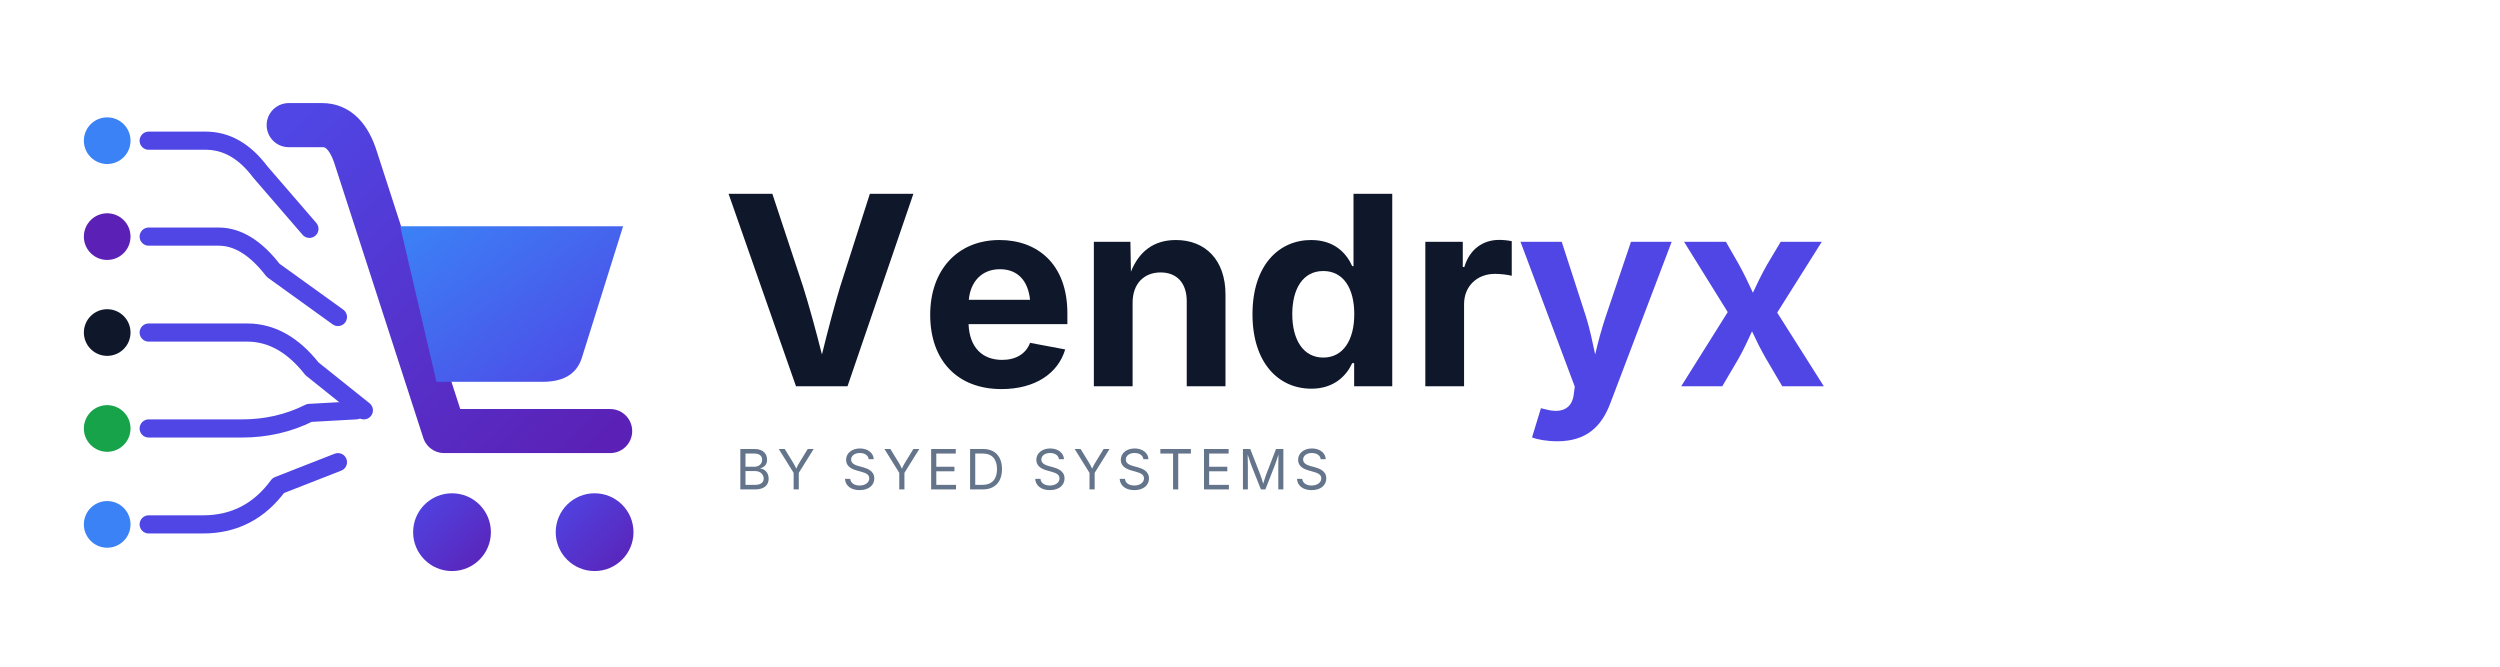
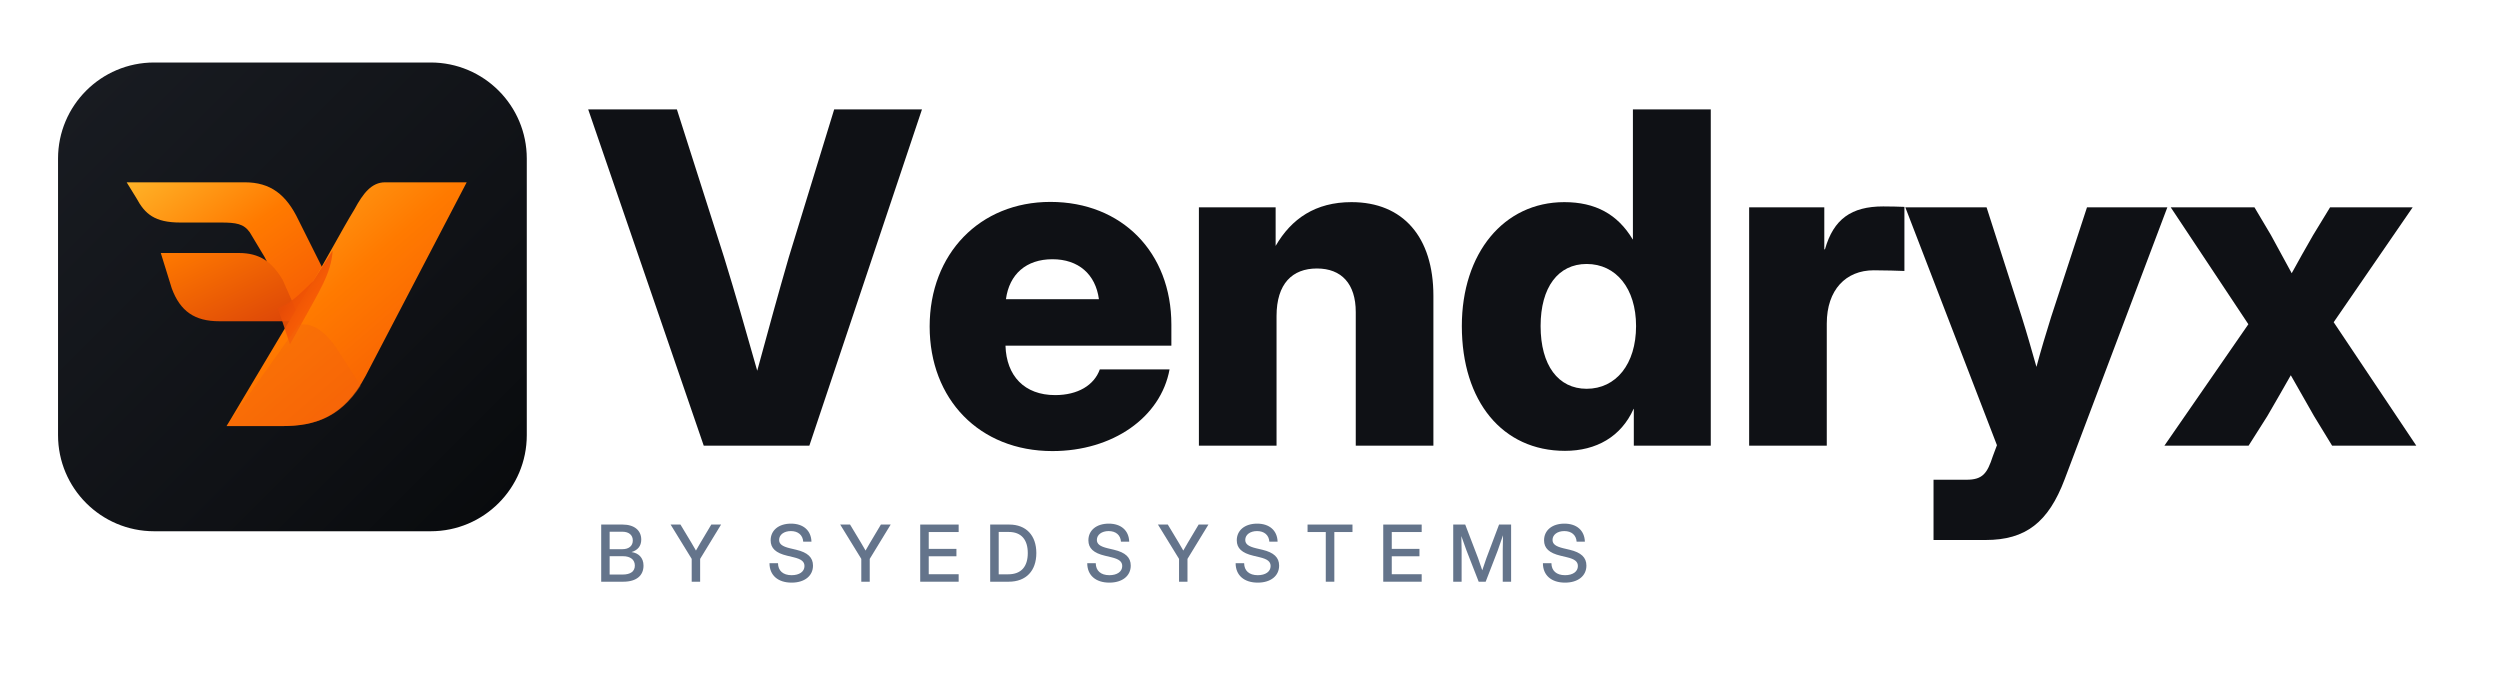
- <svg xmlns="http://www.w3.org/2000/svg" viewBox="0 0 945 252" role="img" aria-label="Vendryx commerce platform logo">
+ <svg xmlns="http://www.w3.org/2000/svg" width="1120" height="310" viewBox="0 0 1120 310" role="img" aria-label="Vendryx primary light with tagline">
  <defs>
-     <linearGradient id="cart-violet" x1="0" y1="0" x2="1" y2="1">
-       <stop stop-color="#4F46E5" />
-       <stop offset="1" stop-color="#5B21B6" />
+     <linearGradient id="orange-main" x1="0%" y1="0%" x2="85%" y2="100%">
+       <stop offset="0" stop-color="#FFAF24" />
+       <stop offset="0.48" stop-color="#FF7A00" />
+       <stop offset="1" stop-color="#F45605" />
    </linearGradient>
-     <linearGradient id="cart-blue" x1="0" y1="0" x2="1" y2="1">
-       <stop stop-color="#3B82F6" />
-       <stop offset="1" stop-color="#4F46E5" />
+     <linearGradient id="wing-top" x1="0%" y1="0%" x2="100%" y2="100%">
+       <stop offset="0" stop-color="#FFB328" />
+       <stop offset="0.46" stop-color="#FF7A00" />
+       <stop offset="1" stop-color="#F45605" />
    </linearGradient>
-     <linearGradient id="badge-ig" x1="0" y1="1" x2="1" y2="0">
-       <stop stop-color="#FCAF45" />
-       <stop offset=".4" stop-color="#E1306C" />
-       <stop offset="1" stop-color="#833AB4" />
+     <linearGradient id="wing-lower" x1="0%" y1="0%" x2="100%" y2="100%">
+       <stop offset="0" stop-color="#FF7A00" />
+       <stop offset="1" stop-color="#DB4408" />
+     </linearGradient>
+     <linearGradient id="fold" x1="0%" y1="0%" x2="90%" y2="100%">
+       <stop offset="0" stop-color="#CF3B09" />
+       <stop offset="0.58" stop-color="#F45605" />
+       <stop offset="1" stop-color="#FF7A00" />
+     </linearGradient>
+     <linearGradient id="icon-bg" x1="0%" y1="0%" x2="100%" y2="100%">
+       <stop offset="0" stop-color="#191C22" />
+       <stop offset="0.66" stop-color="#0F1115" />
+       <stop offset="1" stop-color="#080A0C" />
+     </linearGradient>
+     <linearGradient id="cover-glow" x1="0%" y1="0%" x2="100%" y2="100%">
+       <stop offset="0" stop-color="#FFA52C" />
+       <stop offset="1" stop-color="#F05408" />
    </linearGradient>
  </defs>
-   <g transform="translate(17 13) scale(0.98)">
-     <path d="M40 41H62Q74 41 83 53L102 75" fill="none" stroke="#4F46E5" stroke-width="7" stroke-linecap="round" stroke-linejoin="round" />
-     <path d="M40 78H67Q78 78 88 91L113 109" fill="none" stroke="#4F46E5" stroke-width="7" stroke-linecap="round" stroke-linejoin="round" />
-     <path d="M40 115H78Q92 115 103 129L123 145" fill="none" stroke="#4F46E5" stroke-width="7" stroke-linecap="round" stroke-linejoin="round" />
-     <path d="M40 152H76Q90 152 102 146L120 145" fill="none" stroke="#4F46E5" stroke-width="7" stroke-linecap="round" stroke-linejoin="round" />
-     <path d="M40 189H61Q79 189 90 174L113 165" fill="none" stroke="#4F46E5" stroke-width="7" stroke-linecap="round" stroke-linejoin="round" />
-     <path d="M94 35H107Q116 35 120 48L154 153H218" fill="none" stroke="url(#cart-violet)" stroke-width="17" stroke-linecap="round" stroke-linejoin="round" />
-     <path d="M137 74H223L207 125Q204 134 192 134H151Z" fill="url(#cart-blue)" />
-     <circle cx="157" cy="192" r="15" fill="url(#cart-violet)" />
-     <circle cx="212" cy="192" r="15" fill="url(#cart-violet)" />
-     <circle cx="24" cy="41" r="9" fill="#3B82F6" />
-     <circle cx="24" cy="78" r="9" fill="#5B21B6" />
-     <circle cx="24" cy="115" r="9" fill="#0F172A" />
-     <circle cx="24" cy="152" r="9" fill="#16A34A" />
-     <circle cx="24" cy="189" r="9" fill="#3B82F6" />
+   <rect x="26" y="28" width="210" height="210" rx="43.050" fill="url(#icon-bg)" />
+   <g transform="translate(49.10 64.75) scale(0.546)">
+     <path d="M 14 31 H 111 C 132 31 145 41 155 62 L 179 110 L 156 149 C 146 130 137 111 127 92 L 115 72 C 110 65 104 64 91 64 H 58 C 37 64 29 57 22 44 Z" fill="url(#wing-top)" />
+     <path d="M 42 89 H 106 C 123 89 133 96 142 111 L 157 145 H 90 C 70 145 58 137 51 118 Z" fill="url(#wing-lower)" />
+     <path d="M 226 31 H 293 L 210 190 C 192 224 168 231 142 231 H 96 L 167 112 C 177 96 190 71 201 53 C 208 40 215 31 226 31 Z" fill="url(#orange-main)" />
+     <path d="M 138 134 C 147 132 158 121 167 112 L 183 87 C 182 106 171 122 158 146 L 148 164 Z" fill="url(#fold)" opacity="0.90" />
+     <path d="M 155 148 C 169 145 181 158 190 173 L 206 198 C 189 224 168 231 142 231 H 96 Z" fill="#F3630B" opacity="0.42" />
  </g>
-   <path d="M300.881 146.0H320.363L345.266 73.246H328.811L317.58 108.354C315.383 115.678 313.137 124.076 310.695 133.988C308.205 124.174 305.861 115.678 303.566 108.354L291.945 73.246H275.393Z" fill="#0F172A" />
-   <path d="M378.566 147.074C391.262 147.074 399.953 141.166 402.639 132.084L389.357 129.594C387.795 133.793 383.938 136.039 378.811 136.039C371.438 136.039 366.457 131.449 366.115 122.514H403.469V118.412C403.469 99.76 392.092 90.727 377.834 90.727C361.867 90.727 351.613 102.152 351.613 118.998C351.613 136.234 361.867 147.074 378.566 147.074ZM366.213 113.334C366.799 106.596 370.998 101.762 377.98 101.762C384.768 101.762 388.625 106.205 389.357 113.334Z" fill="#0F172A" />
-   <path d="M428.127 114.408C428.127 107.182 432.473 102.982 438.723 102.982C444.875 102.982 448.586 107.035 448.586 113.822V146.0H463.234V111.283C463.234 98.49 455.812 90.727 444.484 90.727C436.086 90.727 430.568 95.072 427.492 102.689L427.297 91.41H413.479V146.0H428.127Z" fill="#0F172A" />
-   <path d="M495.705 146.928C504.592 146.928 509.133 141.654 511.135 137.26H511.867V146.0H526.271V73.246H511.623V100.59H511.135C509.182 96.244 504.885 90.727 495.607 90.727C483.498 90.727 473.439 100.15 473.439 118.803C473.439 136.967 483.107 146.928 495.705 146.928ZM500.197 135.16C492.58 135.16 488.479 128.373 488.479 118.754C488.479 109.184 492.482 102.445 500.197 102.445C507.717 102.445 511.916 108.842 511.916 118.754C511.916 128.617 507.668 135.16 500.197 135.16Z" fill="#0F172A" />
-   <path d="M538.771 146.0H553.42V114.945C553.42 108.158 558.352 103.52 565.09 103.52C567.238 103.52 570.119 103.861 571.438 104.252V91.166C570.119 90.873 568.215 90.678 566.701 90.678C560.549 90.678 555.52 94.193 553.518 100.932H552.932V91.41H538.771Z" fill="#0F172A" />
-   <path d="M579.104 165.336C581.203 166.166 584.816 166.801 588.674 166.801C599.611 166.801 605.373 161.283 608.693 152.445L631.887 91.41H616.506L606.936 119.73C605.373 124.418 604.104 129.105 602.98 133.988C601.955 129.154 600.979 124.467 599.514 119.73L590.334 91.41H574.758L595.266 146.146L594.875 149.076C594.24 154.545 590.188 156.352 584.279 154.74L582.473 154.301Z" fill="#4F46E5" />
-   <path d="M635.5 146.0H651.027L657.082 135.697C659.084 132.182 660.695 128.666 662.258 125.248C663.869 128.666 665.578 132.182 667.629 135.697L673.684 146.0H689.406L671.779 118.168L688.625 91.41H673.098L667.971 100.004C665.92 103.617 664.211 107.182 662.6 110.648C660.988 107.182 659.328 103.617 657.326 100.004L652.395 91.41H636.574L653.078 117.973Z" fill="#4F46E5" />
-   <path d="M279.846 185.0H285.434C289.033 185.0 290.551 183.236 290.551 180.929C290.551 178.53 288.879 177.217 287.454 177.125V176.981C288.787 176.623 289.956 175.73 289.956 173.772C289.956 171.537 288.449 169.722 285.26 169.722H279.846ZM281.794 183.277V178.068H285.485C287.444 178.068 288.674 179.381 288.674 180.909C288.674 182.231 287.762 183.277 285.383 183.277ZM281.794 176.428V171.444H285.219C287.198 171.444 288.09 172.49 288.09 173.813C288.09 175.392 286.798 176.428 285.157 176.428Z" fill="#64748B" />
-   <path d="M299.993 185.0H301.941V178.745L307.56 169.722H305.314L302.3 174.654C301.808 175.464 301.397 176.161 300.987 177.146C300.577 176.192 300.167 175.495 299.654 174.654L296.629 169.722H294.373L299.993 178.745Z" fill="#64748B" />
-   <path d="M324.936 185.267C328.464 185.267 330.484 183.339 330.484 180.837C330.484 177.986 327.797 177.063 326.156 176.612L324.629 176.192C323.511 175.884 321.717 175.32 321.717 173.721C321.717 172.285 323.029 171.239 325.008 171.239C326.823 171.239 328.197 172.09 328.371 173.577H330.279C330.186 171.27 328.084 169.517 325.07 169.517C322.116 169.517 319.82 171.229 319.82 173.813C319.82 175.843 321.255 177.104 323.716 177.802L325.562 178.325C327.192 178.786 328.587 179.33 328.587 180.806C328.587 182.437 327.008 183.523 324.936 183.523C323.142 183.523 321.542 182.734 321.388 181.001H319.389C319.563 183.564 321.624 185.267 324.936 185.267Z" fill="#64748B" />
-   <path d="M339.925 185.0H341.874V178.745L347.493 169.722H345.247L342.233 174.654C341.74 175.464 341.33 176.161 340.92 177.146C340.51 176.192 340.1 175.495 339.587 174.654L336.562 169.722H334.306L339.925 178.745Z" fill="#64748B" />
-   <path d="M351.972 185.0H361.375V183.277H353.92V178.15H360.78V176.428H353.92V171.444H361.282V169.722H351.972Z" fill="#64748B" />
-   <path d="M371.462 185.0C376.118 185.0 378.753 182.108 378.753 177.33C378.753 172.593 376.118 169.722 371.657 169.722H366.694V185.0ZM368.642 183.277V171.444H371.524C375.061 171.444 376.866 173.659 376.866 177.33C376.866 181.042 375.061 183.277 371.339 183.277Z" fill="#64748B" />
-   <path d="M396.847 185.267C400.374 185.267 402.394 183.339 402.394 180.837C402.394 177.986 399.708 177.063 398.067 176.612L396.539 176.192C395.422 175.884 393.627 175.32 393.627 173.721C393.627 172.285 394.94 171.239 396.919 171.239C398.734 171.239 400.108 172.09 400.282 173.577H402.189C402.097 171.27 399.995 169.517 396.98 169.517C394.027 169.517 391.73 171.229 391.73 173.813C391.73 175.843 393.166 177.104 395.627 177.802L397.472 178.325C399.103 178.786 400.497 179.33 400.497 180.806C400.497 182.437 398.918 183.523 396.847 183.523C395.052 183.523 393.453 182.734 393.299 181.001H391.3C391.474 183.564 393.535 185.267 396.847 185.267Z" fill="#64748B" />
-   <path d="M411.836 185.0H413.784V178.745L419.403 169.722H417.158L414.143 174.654C413.651 175.464 413.241 176.161 412.831 177.146C412.421 176.192 412.01 175.495 411.498 174.654L408.473 169.722H406.217L411.836 178.745Z" fill="#64748B" />
-   <path d="M428.773 185.267C432.301 185.267 434.321 183.339 434.321 180.837C434.321 177.986 431.634 177.063 429.994 176.612L428.466 176.192C427.348 175.884 425.554 175.32 425.554 173.721C425.554 172.285 426.866 171.239 428.845 171.239C430.66 171.239 432.034 172.09 432.208 173.577H434.116C434.023 171.27 431.921 169.517 428.907 169.517C425.954 169.517 423.657 171.229 423.657 173.813C423.657 175.843 425.092 177.104 427.553 177.802L429.399 178.325C431.029 178.786 432.424 179.33 432.424 180.806C432.424 182.437 430.845 183.523 428.773 183.523C426.979 183.523 425.379 182.734 425.226 181.001H423.226C423.4 183.564 425.461 185.267 428.773 185.267Z" fill="#64748B" />
-   <path d="M438.615 171.444H443.424V185.0H445.372V171.444H450.161V169.722H438.615Z" fill="#64748B" />
-   <path d="M455.112 185.0H464.514V183.277H457.06V178.15H463.92V176.428H457.06V171.444H464.422V169.722H455.112Z" fill="#64748B" />
-   <path d="M469.834 185.0H471.69V176.274C471.69 175.095 471.649 173.29 471.618 171.834C472.223 173.628 472.818 175.413 473.156 176.274L476.622 185.0H478.314L481.729 176.274C482.077 175.382 482.713 173.546 483.267 171.803C483.226 173.393 483.195 175.146 483.195 176.274V185.0H485.113V169.722H482.334L478.622 179.36C478.324 180.129 477.853 181.637 477.494 182.836C477.135 181.596 476.653 180.099 476.366 179.36L472.603 169.722H469.834Z" fill="#64748B" />
-   <path d="M495.795 185.267C499.322 185.267 501.342 183.339 501.342 180.837C501.342 177.986 498.656 177.063 497.015 176.612L495.487 176.192C494.37 175.884 492.575 175.32 492.575 173.721C492.575 172.285 493.888 171.239 495.867 171.239C497.682 171.239 499.056 172.09 499.23 173.577H501.137C501.045 171.27 498.943 169.517 495.928 169.517C492.975 169.517 490.678 171.229 490.678 173.813C490.678 175.843 492.114 177.104 494.575 177.802L496.421 178.325C498.051 178.786 499.445 179.33 499.445 180.806C499.445 182.437 497.866 183.523 495.795 183.523C494.001 183.523 492.401 182.734 492.247 181.001H490.248C490.422 183.564 492.483 185.267 495.795 185.267Z" fill="#64748B" />
+   <path d="M517 0H985L1484 1490H1095L894 835C848 676 802 509 754 332C704 509 656 676 607 835L398 1490H5Z" transform="translate(263.000 199.654) scale(0.10111 -0.10111)" fill="#0F1115" />
+   <path d="M596 -24C863 -24 1076 125 1115 338H806C781 268 709 224 608 224C472 224 392 309 388 443H1123V536C1123 856 904 1080 587 1080C274 1080 52 850 52 528C52 206 272 -24 596 -24ZM390 649C405 760 480 826 596 826C711 826 787 760 802 649Z" transform="translate(411.227 199.654) scale(0.10111 -0.10111)" fill="#0F1115" />
+   <path d="M440 574C440 718 510 785 619 785C728 785 791 717 791 592V0H1135V664C1135 924 1001 1079 772 1079C613 1079 506 1006 436 885V1056H96V0H440Z" transform="translate(527.402 199.654) scale(0.10111 -0.10111)" fill="#0F1115" />
+   <path d="M509 -23C648 -23 758 40 813 163H814V0H1155V1490H810V914H809C742 1026 643 1079 506 1079C238 1079 52 853 52 530C52 196 232 -23 509 -23ZM605 252C479 252 401 356 401 530C401 702 479 805 605 805C735 805 824 697 824 530C824 361 735 252 605 252Z" transform="translate(649.644 199.654) scale(0.10111 -0.10111)" fill="#0F1115" />
+   <path d="M96 0H440V541C440 691 525 777 648 777C698 777 759 775 784 774V1058C756 1059 727 1060 690 1060C549 1060 470 1004 432 870H429V1056H96Z" transform="translate(773.908 199.654) scale(0.10111 -0.10111)" fill="#0F1115" />
+   <path d="M129 -418H360C537 -418 638 -340 710 -149L1165 1056H809L650 570C627 497 605 423 585 349C564 423 543 497 520 570L364 1056H4L410 2L392 -46C367 -123 347 -151 275 -151H129Z" transform="translate(853.178 199.654) scale(0.10111 -0.10111)" fill="#0F1115" />
+   <path d="M4 0H377L460 131C498 196 531 254 564 312C597 254 630 196 667 131L747 0H1120L754 547L1104 1056H738L663 933C628 873 598 818 568 764C539 818 509 873 476 933L403 1056H32L376 538Z" transform="translate(969.252 199.654) scale(0.10111 -0.10111)" fill="#0F1115" />
+   <path d="M136 0H710C1062 0 1239 166 1239 419C1239 631 1103 748 930 772V774C1086 822 1180 927 1180 1098C1180 1337 1000 1490 693 1490H136ZM356 187V665H704C901 665 1013 571 1013 420C1013 268 898 187 696 187ZM356 848V1303H690C859 1303 960 1215 960 1075C960 935 859 848 690 848Z" transform="translate(267.000 260.607) scale(0.017186 -0.017186)" fill="#64748B" />
+   <path d="M566 0H786V595L1332 1490H1077L797 1020C755 950 716 881 677 812C638 881 598 950 556 1020L273 1490H16L566 595Z" transform="translate(300.152 260.607) scale(0.017186 -0.017186)" fill="#64748B" />
+   <path d="M652 -24C990 -24 1209 152 1209 420C1209 633 1071 762 772 833L611 871C406 920 326 982 326 1090C326 1225 453 1320 633 1320C821 1320 943 1215 954 1044H1169C1160 1335 957 1514 636 1514C316 1514 105 1341 105 1079C105 873 237 748 538 677L701 638C908 589 987 523 987 408C987 263 854 170 652 170C429 170 298 286 297 483H75C75 168 295 -24 652 -24Z" transform="translate(343.444 260.607) scale(0.017186 -0.017186)" fill="#64748B" />
+   <path d="M566 0H786V595L1332 1490H1077L797 1020C755 950 716 881 677 812C638 881 598 950 556 1020L273 1490H16L566 595Z" transform="translate(376.132 260.607) scale(0.017186 -0.017186)" fill="#64748B" />
+   <path d="M136 0H1138V195H358V663H1080V856H358V1295H1138V1490H136Z" transform="translate(409.920 260.607) scale(0.017186 -0.017186)" fill="#64748B" />
+   <path d="M618 0C1073 0 1339 284 1339 747C1339 1208 1072 1490 633 1490H136V0ZM358 193V1297H619C951 1297 1116 1092 1116 747C1116 400 951 193 604 193Z" transform="translate(441.267 260.607) scale(0.017186 -0.017186)" fill="#64748B" />
+   <path d="M652 -24C990 -24 1209 152 1209 420C1209 633 1071 762 772 833L611 871C406 920 326 982 326 1090C326 1225 453 1320 633 1320C821 1320 943 1215 954 1044H1169C1160 1335 957 1514 636 1514C316 1514 105 1341 105 1079C105 873 237 748 538 677L701 638C908 589 987 523 987 408C987 263 854 170 652 170C429 170 298 286 297 483H75C75 168 295 -24 652 -24Z" transform="translate(485.796 260.607) scale(0.017186 -0.017186)" fill="#64748B" />
+   <path d="M566 0H786V595L1332 1490H1077L797 1020C755 950 716 881 677 812C638 881 598 950 556 1020L273 1490H16L566 595Z" transform="translate(518.484 260.607) scale(0.017186 -0.017186)" fill="#64748B" />
+   <path d="M652 -24C990 -24 1209 152 1209 420C1209 633 1071 762 772 833L611 871C406 920 326 982 326 1090C326 1225 453 1320 633 1320C821 1320 943 1215 954 1044H1169C1160 1335 957 1514 636 1514C316 1514 105 1341 105 1079C105 873 237 748 538 677L701 638C908 589 987 523 987 408C987 263 854 170 652 170C429 170 298 286 297 483H75C75 168 295 -24 652 -24Z" transform="translate(552.272 260.607) scale(0.017186 -0.017186)" fill="#64748B" />
+   <path d="M48 1295H523V0H746V1295H1219V1490H48Z" transform="translate(584.960 260.607) scale(0.017186 -0.017186)" fill="#64748B" />
+   <path d="M136 0H1138V195H358V663H1080V856H358V1295H1138V1490H136Z" transform="translate(617.356 260.607) scale(0.017186 -0.017186)" fill="#64748B" />
+   <path d="M136 0H355V812C355 913 351 1055 348 1190C402 1036 452 894 483 812L800 0H982L1296 812C1328 897 1379 1049 1434 1211C1431 1070 1427 918 1427 812V0H1645V1490H1331L1002 617C976 541 927 400 893 297C859 400 810 541 783 617L449 1490H136Z" transform="translate(648.704 260.607) scale(0.017186 -0.017186)" fill="#64748B" />
+   <path d="M652 -24C990 -24 1209 152 1209 420C1209 633 1071 762 772 833L611 871C406 920 326 982 326 1090C326 1225 453 1320 633 1320C821 1320 943 1215 954 1044H1169C1160 1335 957 1514 636 1514C316 1514 105 1341 105 1079C105 873 237 748 538 677L701 638C908 589 987 523 987 408C987 263 854 170 652 170C429 170 298 286 297 483H75C75 168 295 -24 652 -24Z" transform="translate(689.933 260.607) scale(0.017186 -0.017186)" fill="#64748B" />
</svg>
